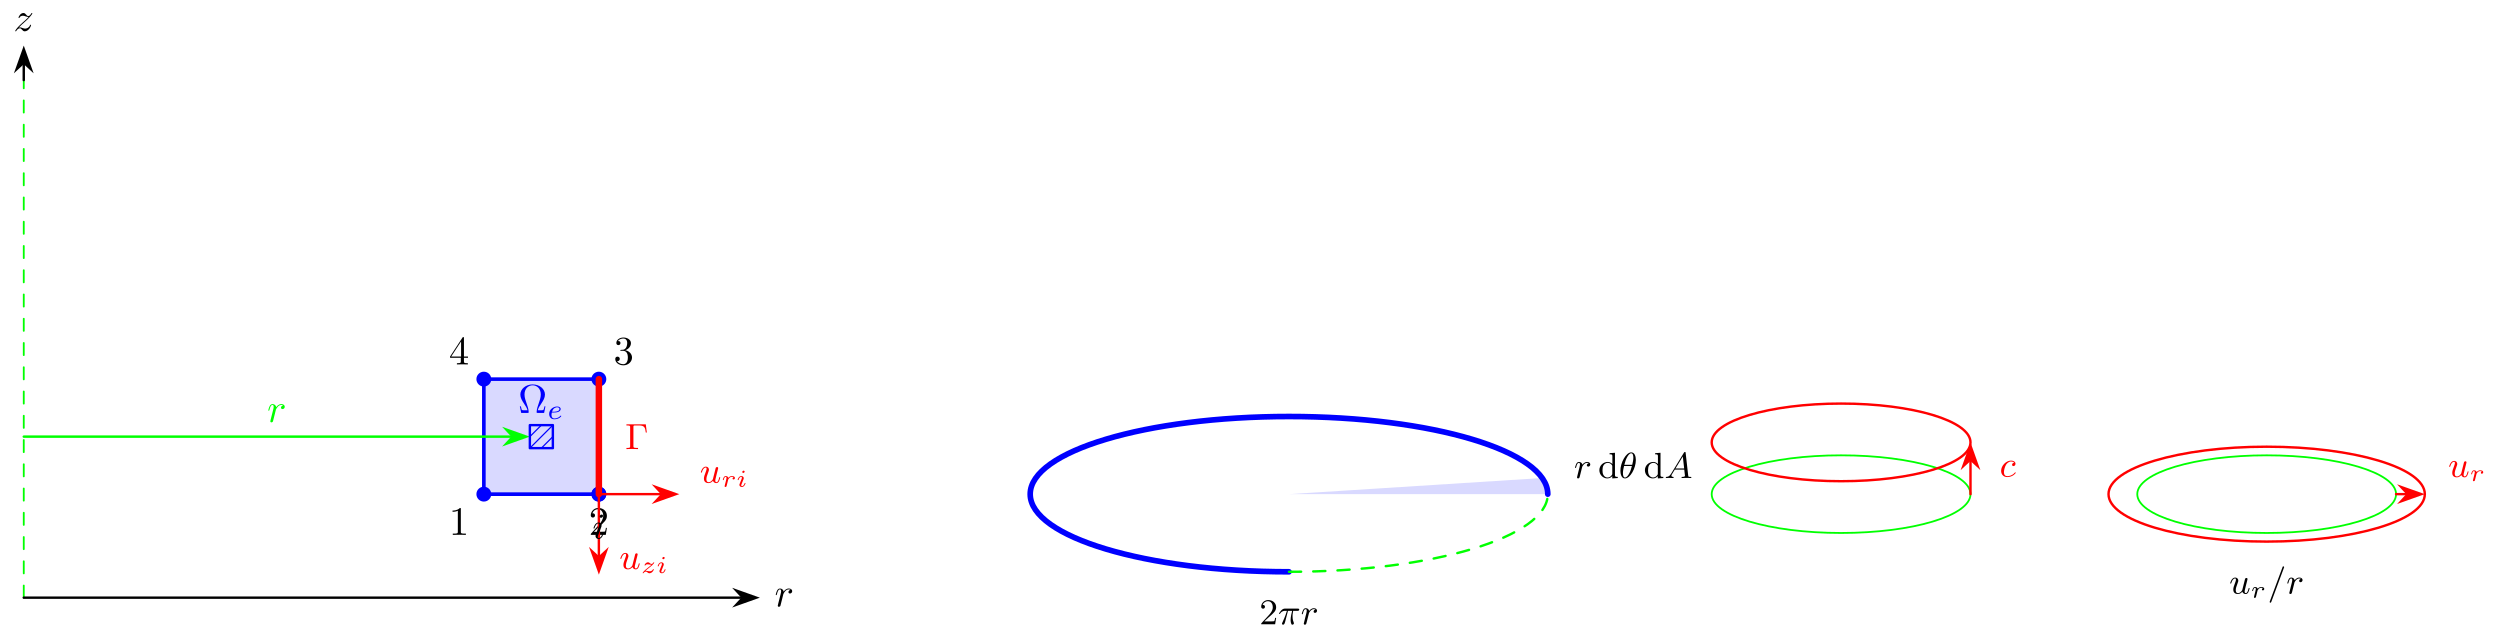
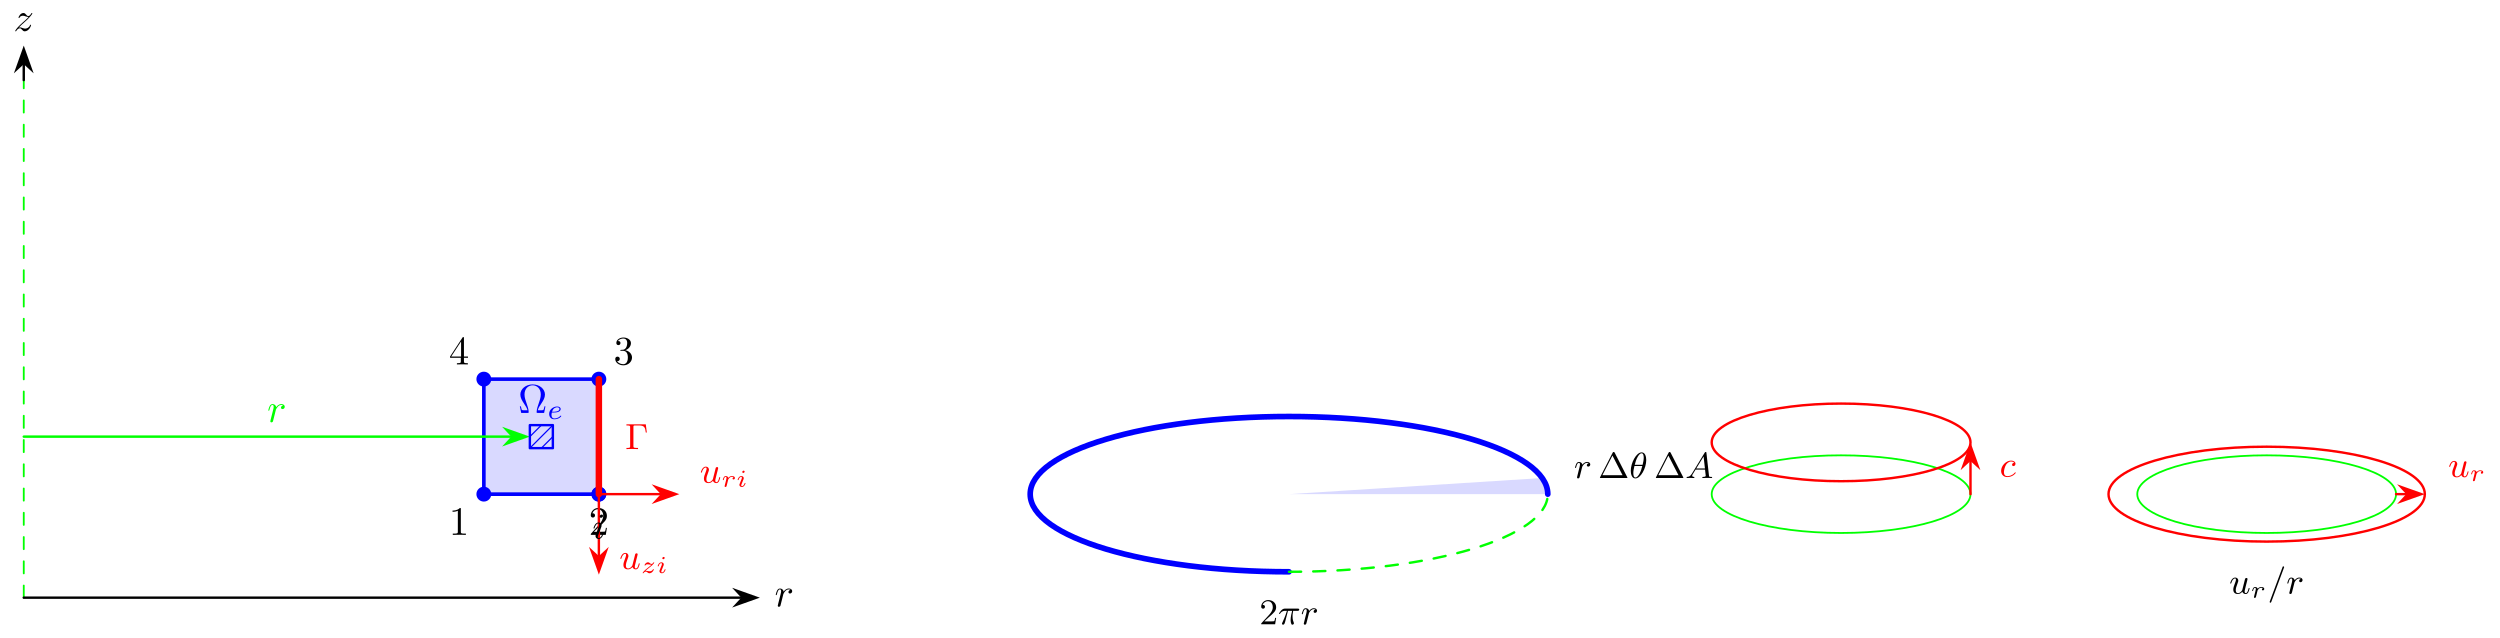
<svg xmlns="http://www.w3.org/2000/svg" xmlns:xlink="http://www.w3.org/1999/xlink" version="1.1" width="831.76pt" height="212.19pt" viewBox="-72 -72 616.115 157.176">
  <defs>
    <path id="t-r51-mke-kontinuum-09-2-g0-105" d="M2.08-3.73C2.08-3.873 1.973-3.969 1.835-3.969C1.674-3.969 1.5-3.814 1.5-3.64C1.5-3.491 1.608-3.401 1.739-3.401C1.931-3.401 2.08-3.581 2.08-3.73ZM1.722-1.644C1.745-1.704 1.799-1.847 1.823-1.901C1.841-1.955 1.865-2.014 1.865-2.116C1.865-2.451 1.566-2.636 1.267-2.636C.658-2.636 .365-1.847 .365-1.716C.365-1.686 .389-1.632 .472-1.632S.574-1.668 .592-1.722C.759-2.301 1.076-2.439 1.243-2.439C1.363-2.439 1.405-2.361 1.405-2.224C1.405-2.104 1.369-2.014 1.357-1.973L1.046-1.207C.974-1.034 .974-1.022 .897-.819C.819-.64 .789-.562 .789-.46C.789-.155 1.064 .06 1.393 .06C1.997 .06 2.295-.729 2.295-.861C2.295-.873 2.289-.944 2.182-.944C2.098-.944 2.092-.915 2.056-.801C1.961-.496 1.716-.137 1.411-.137C1.303-.137 1.249-.209 1.249-.353C1.249-.472 1.285-.562 1.363-.747L1.722-1.644Z" />
    <path id="t-r51-mke-kontinuum-09-2-g0-114" d="M1.698-1.787C1.716-1.817 1.853-2.086 2.086-2.271C2.158-2.319 2.331-2.439 2.606-2.439C2.66-2.439 2.851-2.439 3.007-2.349C2.851-2.295 2.762-2.158 2.762-2.026C2.762-1.835 2.917-1.793 3.001-1.793C3.174-1.793 3.347-1.937 3.347-2.17C3.347-2.487 3.001-2.636 2.618-2.636C2.463-2.636 2.098-2.624 1.733-2.2C1.644-2.517 1.321-2.636 1.076-2.636C.819-2.636 .675-2.463 .586-2.319C.454-2.098 .365-1.757 .365-1.722C.365-1.656 .418-1.632 .472-1.632C.568-1.632 .574-1.674 .604-1.769C.717-2.23 .861-2.439 1.058-2.439C1.243-2.439 1.273-2.266 1.273-2.14C1.273-2.038 1.213-1.799 1.172-1.632C1.13-1.47 1.07-1.225 1.04-1.094C.998-.944 .962-.789 .921-.64C.879-.472 .807-.173 .807-.137C.807-.006 .909 .06 1.016 .06C1.136 .06 1.249-.024 1.285-.143C1.303-.191 1.524-1.094 1.56-1.231L1.698-1.787Z" />
    <path id="t-r51-mke-kontinuum-09-2-g0-122" d="M1.13-.538C1.315-.717 1.524-.891 1.841-1.13C2.248-1.441 2.487-1.626 2.744-1.865C3.084-2.176 3.312-2.493 3.312-2.552C3.312-2.636 3.228-2.636 3.204-2.636C3.144-2.636 3.126-2.624 3.084-2.558C2.977-2.403 2.815-2.224 2.624-2.224C2.481-2.224 2.355-2.325 2.277-2.391C2.122-2.523 1.985-2.636 1.763-2.636C1.261-2.636 .927-2.11 .927-1.931C.927-1.865 .974-1.841 1.034-1.841C1.112-1.841 1.13-1.877 1.148-1.925C1.231-2.134 1.566-2.152 1.692-2.152C1.847-2.152 2.002-2.122 2.122-2.092C2.427-2.032 2.493-2.032 2.624-2.026C2.487-1.895 2.343-1.763 1.955-1.47C1.47-1.1 1.291-.962 1.04-.729C.735-.454 .448-.102 .448-.024C.448 .06 .538 .06 .562 .06C.622 .06 .634 .048 .669 0C.909-.317 1.142-.353 1.237-.353C1.381-.353 1.482-.275 1.59-.185C1.769-.048 1.895 .06 2.11 .06C2.774 .06 3.198-.669 3.198-.885C3.198-.938 3.144-.968 3.084-.968C3.001-.968 2.989-.933 2.971-.873C2.851-.544 2.457-.424 2.176-.424C2.032-.424 1.889-.454 1.733-.484C1.554-.52 1.411-.55 1.267-.55C1.237-.55 1.184-.55 1.13-.538Z" />
    <path id="t-r51-mke-kontinuum-09-2-g1-18" d="M4.178-4.438C4.178-5.362 3.873-6.321 3.049-6.321C1.739-6.321 .368-3.766 .368-1.775C.368-1.13 .565 .099 1.497 .099C2.806 .099 4.178-2.43 4.178-4.438ZM1.345-3.255C1.524-3.963 1.713-4.618 2.08-5.236C2.295-5.595 2.627-6.097 3.04-6.097C3.524-6.097 3.56-5.326 3.56-4.985C3.56-4.447 3.416-3.82 3.282-3.255H1.345ZM3.201-2.968C3.058-2.403 2.887-1.731 2.529-1.094C2.295-.672 1.937-.126 1.506-.126C1.121-.126 .995-.592 .995-1.246C.995-1.82 1.139-2.403 1.273-2.968H3.201Z" />
    <path id="t-r51-mke-kontinuum-09-2-g1-25" d="M2.448-3.309H3.47C3.335-2.744 3.102-1.811 3.102-1.067C3.102-1.004 3.102-.672 3.183-.35C3.273-.009 3.353 .099 3.533 .099C3.721 .099 3.918-.063 3.918-.269C3.918-.332 3.909-.359 3.856-.475C3.578-1.103 3.578-1.766 3.578-1.973C3.578-2.197 3.578-2.591 3.73-3.309H4.779C4.896-3.309 5.227-3.309 5.227-3.631C5.227-3.865 5.03-3.865 4.86-3.865H1.757C1.542-3.865 1.228-3.865 .807-3.443C.565-3.201 .242-2.708 .242-2.636C.242-2.537 .341-2.537 .368-2.537C.439-2.537 .457-2.555 .511-2.645C.95-3.309 1.497-3.309 1.677-3.309H2.188C1.802-1.955 1.184-.681 1.121-.547C1.058-.421 .968-.233 .968-.161C.968-.045 1.049 .099 1.246 .099C1.569 .099 1.65-.224 1.838-.95L2.448-3.309Z" />
    <path id="t-r51-mke-kontinuum-09-2-g1-61" d="M4.035-6.366C4.089-6.492 4.089-6.51 4.089-6.528C4.089-6.644 3.999-6.725 3.9-6.725C3.775-6.725 3.739-6.653 3.73-6.635L.565 1.883C.511 2.008 .511 2.026 .511 2.044C.511 2.161 .601 2.242 .699 2.242C.789 2.242 .861 2.206 .924 2.026L4.035-6.366Z" />
    <path id="t-r51-mke-kontinuum-09-2-g1-65" d="M1.632-1.049C1.193-.332 .798-.305 .439-.278C.377-.269 .332-.197 .332-.117C.332-.063 .368 0 .457 0C.628 0 1.049-.027 1.219-.027C1.417-.027 1.901 0 2.098 0C2.152 0 2.268 0 2.268-.161C2.268-.269 2.161-.278 2.134-.278C2.053-.287 1.713-.305 1.713-.574C1.713-.699 1.811-.87 1.838-.915L2.546-2.071H4.887C4.914-1.865 4.94-1.56 4.967-1.336C5.003-.986 5.057-.592 5.057-.565C5.057-.43 4.932-.278 4.411-.278C4.322-.278 4.205-.278 4.205-.117C4.205-.018 4.277 0 4.34 0C4.51 0 4.725-.018 4.905-.018S5.299-.027 5.443-.027C5.738-.027 5.756-.027 5.972-.018C6.115-.009 6.321 0 6.465 0C6.519 0 6.635 0 6.635-.161C6.635-.278 6.536-.278 6.429-.278C5.891-.278 5.882-.341 5.855-.601L5.227-6.178C5.209-6.375 5.2-6.42 5.048-6.42C4.923-6.42 4.869-6.357 4.797-6.241L1.632-1.049ZM2.717-2.349L4.528-5.308L4.86-2.349H2.717Z" />
    <path id="t-r51-mke-kontinuum-09-2-g1-99" d="M3.604-3.425C3.264-3.416 3.084-3.156 3.084-2.932C3.084-2.672 3.318-2.609 3.425-2.609C3.604-2.609 3.927-2.762 3.927-3.183C3.927-3.658 3.452-3.963 2.833-3.963C1.614-3.963 .386-2.726 .386-1.435C.386-.538 .986 .099 1.892 .099C3.237 .099 3.99-.834 3.99-.95C3.99-1.004 3.927-1.076 3.865-1.076C3.82-1.076 3.811-1.067 3.73-.968C3.192-.305 2.376-.126 1.91-.126C1.408-.126 1.076-.457 1.076-1.103C1.076-1.488 1.246-2.376 1.605-2.95C1.811-3.273 2.277-3.739 2.842-3.739C3.013-3.739 3.389-3.703 3.604-3.425Z" />
    <path id="t-r51-mke-kontinuum-09-2-g1-105" d="M2.6-5.595C2.6-5.792 2.457-5.927 2.26-5.927C2.017-5.927 1.775-5.694 1.775-5.452C1.775-5.272 1.91-5.12 2.116-5.12C2.358-5.12 2.6-5.344 2.6-5.595ZM2.726-1.282C2.726-1.327 2.699-1.39 2.609-1.39C2.511-1.39 2.502-1.345 2.466-1.228C2.251-.493 1.883-.126 1.542-.126C1.399-.126 1.327-.197 1.327-.421C1.327-.637 1.399-.834 1.47-1.004C1.632-1.435 1.632-1.453 1.748-1.731C1.892-2.116 2.089-2.627 2.179-2.878C2.242-3.04 2.242-3.129 2.242-3.21C2.242-3.721 1.838-3.963 1.479-3.963C.61-3.963 .26-2.681 .26-2.582C.26-2.502 .323-2.475 .386-2.475C.484-2.475 .493-2.529 .529-2.645C.717-3.282 1.058-3.739 1.453-3.739C1.542-3.739 1.668-3.721 1.668-3.452C1.668-3.228 1.578-2.995 1.497-2.789L.861-1.13C.798-.959 .744-.816 .744-.655C.744-.233 1.058 .099 1.515 .099C2.385 .099 2.726-1.193 2.726-1.282Z" />
    <path id="t-r51-mke-kontinuum-09-2-g1-114" d="M3.622-3.631C3.327-3.578 3.174-3.327 3.174-3.138C3.174-2.968 3.3-2.815 3.524-2.815C3.766-2.815 4.017-3.022 4.017-3.353C4.017-3.703 3.694-3.963 3.255-3.963C2.582-3.963 2.206-3.461 2.08-3.291C1.973-3.784 1.569-3.963 1.228-3.963C.906-3.963 .699-3.766 .547-3.452C.377-3.129 .26-2.618 .26-2.582C.26-2.502 .323-2.475 .386-2.475C.484-2.475 .502-2.52 .547-2.699C.717-3.407 .906-3.739 1.21-3.739C1.479-3.739 1.479-3.452 1.479-3.318C1.479-3.129 1.408-2.851 1.354-2.618C1.291-2.385 1.201-2 1.166-1.892L.807-.421C.744-.206 .744-.188 .744-.161C.744-.045 .825 .099 1.022 .099C1.309 .099 1.372-.143 1.435-.403C1.542-.789 1.542-.807 1.632-1.175C1.964-2.52 2.017-2.735 2.035-2.78C2.089-2.887 2.502-3.739 3.246-3.739C3.452-3.739 3.578-3.667 3.622-3.631Z" />
    <path id="t-r51-mke-kontinuum-09-2-g1-117" d="M4.367-2.923C4.42-3.156 4.528-3.569 4.528-3.604C4.528-3.721 4.447-3.865 4.25-3.865C4.125-3.865 3.99-3.784 3.927-3.676C3.882-3.587 3.273-1.157 3.219-.861C3.031-.538 2.672-.126 2.179-.126C1.623-.126 1.623-.69 1.623-.861C1.623-1.264 1.739-1.704 2.125-2.708C2.197-2.914 2.251-3.04 2.251-3.21C2.251-3.649 1.919-3.963 1.479-3.963C.619-3.963 .26-2.69 .26-2.582C.26-2.502 .323-2.475 .386-2.475C.484-2.475 .493-2.529 .529-2.645C.717-3.291 1.067-3.739 1.453-3.739C1.641-3.739 1.668-3.604 1.668-3.443C1.668-3.291 1.632-3.129 1.551-2.914C1.13-1.802 1.013-1.426 1.013-.995C1.013 0 1.82 .099 2.152 .099C2.663 .099 3.031-.215 3.246-.493C3.416 .099 4.008 .099 4.062 .099C4.322 .099 4.546-.027 4.734-.377C4.896-.672 5.03-1.246 5.03-1.282C5.03-1.327 5.003-1.39 4.914-1.39C4.806-1.39 4.797-1.345 4.761-1.175C4.582-.466 4.394-.126 4.089-.126C3.873-.126 3.811-.314 3.811-.538C3.811-.708 3.856-.888 3.936-1.201L4.16-2.125L4.367-2.923Z" />
    <path id="t-r51-mke-kontinuum-09-2-g2-0" d="M5.111-6.097H.341V-5.819H.547C1.237-5.819 1.255-5.721 1.255-5.389V-.708C1.255-.377 1.237-.278 .547-.278H.341V0C.744-.027 1.3-.027 1.713-.027C2.071-.027 2.887-.027 3.201 0V-.278H2.914C2.098-.278 2.062-.386 2.062-.717V-5.452C2.062-5.756 2.08-5.819 2.502-5.819H3.47C4.779-5.819 4.967-5.29 5.111-4.08H5.362L5.111-6.097Z" />
+     <path id="t-r51-mke-kontinuum-09-2-g2-1" d="M4.098-6.214C4.017-6.375 3.972-6.42 3.829-6.42C3.703-6.42 3.649-6.375 3.587-6.25L.493-.215C.457-.143 .439-.099 .439-.081C.439 0 .502 0 .646 0H7.021C7.164 0 7.227 0 7.227-.081C7.227-.09 7.227-.108 7.182-.197L4.098-6.214ZM3.533-5.532L6.025-.69H1.049L3.533-5.532Z" />
    <path id="t-r51-mke-kontinuum-09-2-g2-50" d="M4.142-1.587H3.891C3.873-1.47 3.802-.941 3.685-.798C3.631-.717 3.013-.717 2.833-.717H1.237L2.125-1.56C3.596-2.833 4.142-3.309 4.142-4.223C4.142-5.254 3.291-5.972 2.188-5.972C1.157-5.972 .457-5.156 .457-4.34C.457-3.891 .843-3.847 .924-3.847C1.121-3.847 1.39-3.99 1.39-4.313C1.39-4.582 1.201-4.779 .924-4.779C.879-4.779 .852-4.779 .816-4.77C1.031-5.407 1.605-5.694 2.089-5.694C3.004-5.694 3.318-4.842 3.318-4.223C3.318-3.309 2.627-2.564 2.197-2.098L.556-.323C.457-.224 .457-.206 .457 0H3.891L4.142-1.587Z" />
-     <path id="t-r51-mke-kontinuum-09-2-g2-100" d="M3.488-1.076C3.488-.915 3.488-.888 3.353-.699C3.075-.296 2.663-.126 2.304-.126C1.919-.126 1.56-.341 1.327-.717C1.094-1.103 1.076-1.632 1.076-1.919C1.076-2.34 1.13-2.815 1.363-3.174C1.56-3.461 1.928-3.739 2.403-3.739C2.78-3.739 3.138-3.551 3.38-3.21C3.488-3.067 3.488-3.058 3.488-2.887V-1.076ZM3.515-3.434C3.47-3.488 3.067-3.963 2.367-3.963C1.264-3.963 .305-3.084 .305-1.928C.305-.807 1.201 .099 2.268 .099C2.923 .099 3.327-.287 3.488-.475V.099L4.842 0V-.278C4.232-.278 4.151-.341 4.151-.78V-6.223L2.824-6.124V-5.846C3.434-5.846 3.515-5.783 3.515-5.344V-3.434Z" />
    <path id="t-r51-mke-kontinuum-09-2-g3-114" d="M.877-.588C.847-.438 .787-.209 .787-.159C.787 .02 .927 .11 1.076 .11C1.196 .11 1.375 .03 1.445-.169C1.465-.209 1.803-1.564 1.843-1.743C1.923-2.072 2.102-2.77 2.162-3.039C2.202-3.168 2.481-3.636 2.72-3.856C2.8-3.925 3.088-4.184 3.517-4.184C3.776-4.184 3.925-4.065 3.935-4.065C3.636-4.015 3.417-3.776 3.417-3.517C3.417-3.357 3.527-3.168 3.796-3.168S4.344-3.397 4.344-3.756C4.344-4.105 4.025-4.403 3.517-4.403C2.869-4.403 2.431-3.915 2.242-3.636C2.162-4.085 1.803-4.403 1.335-4.403C.877-4.403 .687-4.015 .598-3.836C.418-3.497 .289-2.899 .289-2.869C.289-2.77 .389-2.77 .408-2.77C.508-2.77 .518-2.78 .578-2.999C.747-3.706 .946-4.184 1.305-4.184C1.474-4.184 1.614-4.105 1.614-3.726C1.614-3.517 1.584-3.407 1.455-2.889L.877-.588Z" />
    <path id="t-r51-mke-kontinuum-09-2-g3-122" d="M1.325-.827C1.863-1.405 2.152-1.654 2.511-1.963C2.511-1.973 3.128-2.501 3.487-2.859C4.433-3.786 4.653-4.264 4.653-4.304C4.653-4.403 4.563-4.403 4.543-4.403C4.473-4.403 4.443-4.384 4.394-4.294C4.095-3.816 3.885-3.656 3.646-3.656S3.288-3.806 3.138-3.975C2.949-4.204 2.78-4.403 2.451-4.403C1.704-4.403 1.245-3.477 1.245-3.268C1.245-3.218 1.275-3.158 1.365-3.158S1.474-3.208 1.494-3.268C1.684-3.726 2.262-3.736 2.341-3.736C2.55-3.736 2.74-3.666 2.969-3.587C3.367-3.437 3.477-3.437 3.736-3.437C3.377-3.009 2.54-2.291 2.351-2.132L1.455-1.295C.777-.628 .428-.06 .428 .01C.428 .11 .528 .11 .548 .11C.628 .11 .648 .09 .707-.02C.936-.369 1.235-.638 1.554-.638C1.783-.638 1.883-.548 2.132-.259C2.301-.05 2.481 .11 2.77 .11C3.756 .11 4.334-1.156 4.334-1.425C4.334-1.474 4.294-1.524 4.214-1.524C4.125-1.524 4.105-1.465 4.075-1.395C3.846-.747 3.208-.558 2.879-.558C2.68-.558 2.501-.618 2.291-.687C1.953-.817 1.803-.857 1.594-.857C1.574-.857 1.415-.857 1.325-.827Z" />
    <path id="t-r51-mke-kontinuum-09-2-g4-101" d="M1.562-1.59C1.757-1.59 2.308-1.604 2.685-1.736C3.201-1.918 3.299-2.253 3.299-2.462C3.299-2.845 2.915-3.075 2.434-3.075C1.597-3.075 .467-2.434 .467-1.241C.467-.537 .907 .07 1.723 .07C2.901 .07 3.452-.621 3.452-.718C3.452-.76 3.389-.837 3.333-.837C3.292-.837 3.278-.823 3.222-.767C2.678-.126 1.862-.126 1.736-.126C1.318-.126 1.039-.404 1.039-.969C1.039-1.067 1.039-1.206 1.123-1.59H1.562ZM1.179-1.785C1.465-2.797 2.239-2.88 2.434-2.88C2.741-2.88 2.999-2.727 2.999-2.462C2.999-1.785 1.82-1.785 1.52-1.785H1.179Z" />
    <path id="t-r51-mke-kontinuum-09-2-g5-10" d="M6.745-1.614H6.496C6.446-1.355 6.406-1.126 6.316-.887C6.267-.727 6.237-.648 5.659-.648H4.862C4.991-1.205 5.3-1.684 5.748-2.341C6.217-3.049 6.625-3.736 6.625-4.523C6.625-5.908 5.28-7.024 3.597-7.024C1.883-7.024 .558-5.888 .558-4.523C.558-3.736 .966-3.049 1.435-2.341C1.873-1.684 2.192-1.205 2.321-.648H1.524C.946-.648 .917-.727 .867-.877C.787-1.106 .737-1.365 .687-1.614H.438L.767 0H2.361C2.58 0 2.61 0 2.61-.209C2.61-.907 2.301-1.783 2.072-2.421C1.863-2.999 1.584-3.786 1.584-4.533C1.584-6.127 2.68-6.804 3.587-6.804C4.543-6.804 5.599-6.087 5.599-4.533C5.599-3.786 5.33-3.029 5.041-2.212C4.892-1.793 4.573-.897 4.573-.209C4.573 0 4.603 0 4.832 0H6.416L6.745-1.614Z" />
    <path id="t-r51-mke-kontinuum-09-2-g5-49" d="M2.929-6.376C2.929-6.615 2.929-6.635 2.7-6.635C2.082-5.998 1.205-5.998 .887-5.998V-5.689C1.086-5.689 1.674-5.689 2.192-5.948V-.787C2.192-.428 2.162-.309 1.265-.309H.946V0C1.295-.03 2.162-.03 2.56-.03S3.826-.03 4.174 0V-.309H3.856C2.959-.309 2.929-.418 2.929-.787V-6.376Z" />
    <path id="t-r51-mke-kontinuum-09-2-g5-50" d="M1.265-.767L2.321-1.793C3.875-3.168 4.473-3.706 4.473-4.702C4.473-5.838 3.577-6.635 2.361-6.635C1.235-6.635 .498-5.719 .498-4.832C.498-4.274 .996-4.274 1.026-4.274C1.196-4.274 1.544-4.394 1.544-4.802C1.544-5.061 1.365-5.32 1.016-5.32C.936-5.32 .917-5.32 .887-5.31C1.116-5.958 1.654-6.326 2.232-6.326C3.138-6.326 3.567-5.519 3.567-4.702C3.567-3.905 3.068-3.118 2.521-2.501L.608-.369C.498-.259 .498-.239 .498 0H4.194L4.473-1.733H4.224C4.174-1.435 4.105-.996 4.005-.847C3.935-.767 3.278-.767 3.059-.767H1.265Z" />
    <path id="t-r51-mke-kontinuum-09-2-g5-51" d="M2.889-3.507C3.706-3.776 4.284-4.473 4.284-5.26C4.284-6.077 3.407-6.635 2.451-6.635C1.445-6.635 .687-6.037 .687-5.28C.687-4.951 .907-4.762 1.196-4.762C1.504-4.762 1.704-4.981 1.704-5.27C1.704-5.768 1.235-5.768 1.086-5.768C1.395-6.257 2.052-6.386 2.411-6.386C2.819-6.386 3.367-6.167 3.367-5.27C3.367-5.151 3.347-4.573 3.088-4.134C2.79-3.656 2.451-3.626 2.202-3.616C2.122-3.606 1.883-3.587 1.813-3.587C1.733-3.577 1.664-3.567 1.664-3.467C1.664-3.357 1.733-3.357 1.903-3.357H2.341C3.158-3.357 3.527-2.68 3.527-1.704C3.527-.349 2.839-.06 2.401-.06C1.973-.06 1.225-.229 .877-.817C1.225-.767 1.534-.986 1.534-1.365C1.534-1.724 1.265-1.923 .976-1.923C.737-1.923 .418-1.783 .418-1.345C.418-.438 1.345 .219 2.431 .219C3.646 .219 4.553-.687 4.553-1.704C4.553-2.521 3.925-3.298 2.889-3.507Z" />
    <path id="t-r51-mke-kontinuum-09-2-g5-52" d="M2.929-1.644V-.777C2.929-.418 2.909-.309 2.172-.309H1.963V0C2.371-.03 2.889-.03 3.308-.03S4.254-.03 4.663 0V-.309H4.453C3.716-.309 3.696-.418 3.696-.777V-1.644H4.692V-1.953H3.696V-6.486C3.696-6.685 3.696-6.745 3.537-6.745C3.447-6.745 3.417-6.745 3.337-6.625L.279-1.953V-1.644H2.929ZM2.989-1.953H.558L2.989-5.669V-1.953Z" />
  </defs>
  <g id="t-r51-mke-kontinuum-09-2-page1">
    <g stroke-miterlimit="10" transform="translate(-66.14384,49.78033)scale(0.996264,-0.996264)">
      <g fill="#000" stroke="#000">
        <g stroke-width="0.4">
          <g stroke-width="0.6">
            <g stroke-linecap="round">
              <g stroke-linejoin="round">
                <g class="del" data-del="os">
                  <g fill="#0f0" stroke="#0f0">
                    <g stroke-dasharray="3.0,3.0" stroke-dashoffset="0.0">
                      <g stroke-width="0.45">
                        <path d="M0-25.607V102.43" fill="none" />
                      </g>
                    </g>
                  </g>
                  <path d="M0 102.43V106.613" fill="none" />
                  <g transform="matrix(0.0,1.0,-1.0,0.0,0.0,104.1369)">
                    <g stroke-dasharray="none" stroke-dashoffset="0.0">
                      <g stroke-linejoin="miter">
                        <path d="M5.93 0L1.005 1.754L2.626 0L1.005-1.754Z" />
                      </g>
                    </g>
                  </g>
                  <g transform="translate(-2.54515,114.5985)">
                    <g stroke="none" transform="scale(-1.00375,1.00375)translate(-66.14384,49.78033)scale(-1,-1)">
                      <g fill="#000">
                        <g stroke="none">
                          <use x="-66.144" y="49.78" xlink:href="#t-r51-mke-kontinuum-09-2-g3-122" />
                        </g>
                      </g>
                    </g>
                  </g>
                </g>
                <g class="del" data-del="presek">
                  <g fill="#00f" stroke="#00f">
                    <g fill="#d9d9ff">
                      <g stroke-width="0.9">
                        <path d="M113.811 0V28.453H142.264V0ZM142.264 28.453" />
                      </g>
                    </g>
                  </g>
                  <g fill="#00f" stroke="#00f">
                    <g fill="#00f" stroke="#00f">
</g>
                    <g transform="translate(122.2792,20.0956)">
                      <g stroke="none" transform="scale(-1.00375,1.00375)translate(-66.14384,49.78033)scale(-1,-1)">
                        <g fill="#00f">
                          <g stroke="none">
                            <g fill="#00f">
                              <use x="-66.144" y="49.78" xlink:href="#t-r51-mke-kontinuum-09-2-g5-10" />
                              <use x="-58.949" y="51.275" xlink:href="#t-r51-mke-kontinuum-09-2-g4-101" />
                            </g>
                          </g>
                        </g>
                      </g>
                    </g>
                  </g>
                  <path d="M0-25.607H177.745" fill="none" />
                  <g transform="translate(175.2687,-25.60728)">
                    <g stroke-dasharray="none" stroke-dashoffset="0.0">
                      <g stroke-linejoin="miter">
                        <path d="M5.93 0L1.005 1.754L2.626 0L1.005-1.754Z" />
                      </g>
                    </g>
                  </g>
                  <g transform="translate(185.7304,-27.76006)">
                    <g stroke="none" transform="scale(-1.00375,1.00375)translate(-66.14384,49.78033)scale(-1,-1)">
                      <g fill="#000">
                        <g stroke="none">
                          <use x="-66.144" y="49.78" xlink:href="#t-r51-mke-kontinuum-09-2-g3-114" />
                        </g>
                      </g>
                    </g>
                  </g>
                  <g fill="#0f0" stroke="#0f0">
                    <path d="M0 14.226H120.84" fill="none" />
                    <g transform="translate(118.3632,14.22636)">
                      <g stroke-dasharray="none" stroke-dashoffset="0.0">
                        <g stroke-linejoin="miter">
                          <path d="M5.93 0L1.005 1.754L2.626 0L1.005-1.754Z" />
                        </g>
                      </g>
                    </g>
                    <g transform="translate(60.20126,17.85934)">
                      <g stroke="none" transform="scale(-1.00375,1.00375)translate(-66.14384,49.78033)scale(-1,-1)">
                        <g fill="#0f0">
                          <g stroke="none">
                            <g fill="#0f0">
                              <use x="-66.144" y="49.78" xlink:href="#t-r51-mke-kontinuum-09-2-g3-114" />
                            </g>
                          </g>
                        </g>
                      </g>
                    </g>
                  </g>
                  <g fill="#00f" stroke="#00f">
                    <g fill="#d9d9ff">
                      <path d="M125.192 11.381V17.072H130.883V11.381ZM130.883 17.072" />
                    </g>
                  </g>
                  <g fill="#00f" stroke="#00f">
                    <g stroke-width="0.3">
                      <path d="M125.192 11.381L130.883 17.072M125.192 14.226L128.037 17.072M128.037 11.381L130.883 14.226" fill="none" />
                    </g>
                  </g>
                </g>
                <g class="del" data-del="vozlisca">
                  <g fill="#00f" stroke="#00f">
                    <g fill="#00f" stroke="#00f">
                      <path d="M115.65 0C115.65 1.015 114.826 1.839 113.811 1.839C112.796 1.839 111.972 1.015 111.972 0S112.796-1.839 113.811-1.839C114.826-1.839 115.65-1.015 115.65 0ZM113.811 0" stroke="none" />
                    </g>
                    <g transform="translate(113.811,0.0)">
                      <g stroke="none" transform="scale(-1.00375,1.00375)translate(-66.14384,49.78033)scale(-1,-1)">
                        <g fill="#00f">
                          <g stroke="none" />
                        </g>
                      </g>
                    </g>
                  </g>
                  <g fill="#00f" stroke="#00f">
                    <g fill="#00f" stroke="#00f">
                      <path d="M144.102 0C144.102 1.015 143.279 1.839 142.264 1.839S140.425 1.015 140.425 0S141.248-1.839 142.264-1.839S144.102-1.015 144.102 0ZM142.264 0" stroke="none" />
                    </g>
                    <g transform="translate(142.2637,0.0)">
                      <g stroke="none" transform="scale(-1.00375,1.00375)translate(-66.14384,49.78033)scale(-1,-1)">
                        <g fill="#00f">
                          <g stroke="none" />
                        </g>
                      </g>
                    </g>
                  </g>
                  <g fill="#00f" stroke="#00f">
                    <g fill="#00f" stroke="#00f">
                      <path d="M144.102 28.453C144.102 29.468 143.279 30.291 142.264 30.291S140.425 29.468 140.425 28.453C140.425 27.437 141.248 26.614 142.264 26.614S144.102 27.437 144.102 28.453ZM142.264 28.453" stroke="none" />
                    </g>
                    <g transform="translate(142.2637,28.45274)">
                      <g stroke="none" transform="scale(-1.00375,1.00375)translate(-66.14384,49.78033)scale(-1,-1)">
                        <g fill="#00f">
                          <g stroke="none" />
                        </g>
                      </g>
                    </g>
                  </g>
                  <g fill="#00f" stroke="#00f">
                    <g fill="#00f" stroke="#00f">
                      <path d="M115.65 28.453C115.65 29.468 114.826 30.291 113.811 30.291C112.796 30.291 111.972 29.468 111.972 28.453C111.972 27.437 112.796 26.614 113.811 26.614C114.826 26.614 115.65 27.437 115.65 28.453ZM113.811 28.453" stroke="none" />
                    </g>
                    <g transform="translate(113.811,28.45274)">
                      <g stroke="none" transform="scale(-1.00375,1.00375)translate(-66.14384,49.78033)scale(-1,-1)">
                        <g fill="#00f">
                          <g stroke="none" />
                        </g>
                      </g>
                    </g>
                  </g>
                  <g transform="translate(105.178,-10.07741)">
                    <g stroke="none" transform="scale(-1.00375,1.00375)translate(-66.14384,49.78033)scale(-1,-1)">
                      <g fill="#000">
                        <g stroke="none">
                          <use x="-66.144" y="49.78" xlink:href="#t-r51-mke-kontinuum-09-2-g5-49" />
                        </g>
                      </g>
                    </g>
                  </g>
                  <g transform="translate(139.7637,-10.07741)">
                    <g stroke="none" transform="scale(-1.00375,1.00375)translate(-66.14384,49.78033)scale(-1,-1)">
                      <g fill="#000">
                        <g stroke="none">
                          <use x="-66.144" y="49.78" xlink:href="#t-r51-mke-kontinuum-09-2-g5-50" />
                        </g>
                      </g>
                    </g>
                  </g>
                  <g transform="translate(145.8967,32.08572)">
                    <g stroke="none" transform="scale(-1.00375,1.00375)translate(-66.14384,49.78033)scale(-1,-1)">
                      <g fill="#000">
                        <g stroke="none">
                          <use x="-66.144" y="49.78" xlink:href="#t-r51-mke-kontinuum-09-2-g5-51" />
                        </g>
                      </g>
                    </g>
                  </g>
                  <g transform="translate(105.178,32.08572)">
                    <g stroke="none" transform="scale(-1.00375,1.00375)translate(-66.14384,49.78033)scale(-1,-1)">
                      <g fill="#000">
                        <g stroke="none">
                          <use x="-66.144" y="49.78" xlink:href="#t-r51-mke-kontinuum-09-2-g5-52" />
                        </g>
                      </g>
                    </g>
                  </g>
                </g>
                <g class="del" data-del="vozlisce">
                  <g fill="#00f" stroke="#00f">
                    <g fill="#00f" stroke="#00f">
                      <path d="M144.102 0C144.102 1.015 143.279 1.839 142.264 1.839S140.425 1.015 140.425 0S141.248-1.839 142.264-1.839S144.102-1.015 144.102 0ZM142.264 0" stroke="none" />
                    </g>
                    <g transform="translate(142.2637,0.0)">
                      <g stroke="none" transform="scale(-1.00375,1.00375)translate(-66.14384,49.78033)scale(-1,-1)">
                        <g fill="#00f">
                          <g stroke="none" />
                        </g>
                      </g>
                    </g>
                  </g>
                  <g fill="#f00" stroke="#f00">
                    <path d="M142.264 0H157.828" fill="none" />
                    <g transform="translate(155.3519,0.0)">
                      <g stroke-dasharray="none" stroke-dashoffset="0.0">
                        <g stroke-linejoin="miter">
                          <path d="M5.93 0L1.005 1.754L2.626 0L1.005-1.754Z" />
                        </g>
                      </g>
                    </g>
                  </g>
                  <g fill="#f00" stroke="#f00">
                    <path d="M142.264 0V-15.565" fill="none" />
                    <g transform="matrix(0.0,-1.0,1.0,0.0,142.2637,-13.08818)">
                      <g stroke-dasharray="none" stroke-dashoffset="0.0">
                        <g stroke-linejoin="miter">
                          <path d="M5.93 0L1.005 1.754L2.626 0L1.005-1.754Z" />
                        </g>
                      </g>
                    </g>
                  </g>
                  <g fill="#f00" stroke="#f00">
                    <g fill="#f00" stroke="#f00">
</g>
                    <g transform="translate(167.2363,2.83023)">
                      <g stroke="none" transform="scale(-1.00375,1.00375)translate(-66.14384,49.78033)scale(-1,-1)">
                        <g fill="#f00">
                          <g stroke="none">
                            <g fill="#f00">
                              <use x="-66.144" y="49.78" xlink:href="#t-r51-mke-kontinuum-09-2-g1-117" />
                              <use x="-60.841" y="50.777" xlink:href="#t-r51-mke-kontinuum-09-2-g0-114" />
                              <use x="-57.181" y="50.777" xlink:href="#t-r51-mke-kontinuum-09-2-g0-105" />
                            </g>
                          </g>
                        </g>
                      </g>
                    </g>
                  </g>
                  <g fill="#f00" stroke="#f00">
                    <g fill="#f00" stroke="#f00">
</g>
                    <g transform="translate(147.3194,-18.50931)">
                      <g stroke="none" transform="scale(-1.00375,1.00375)translate(-66.14384,49.78033)scale(-1,-1)">
                        <g fill="#f00">
                          <g stroke="none">
                            <g fill="#f00">
                              <use x="-66.144" y="49.78" xlink:href="#t-r51-mke-kontinuum-09-2-g1-117" />
                              <use x="-60.841" y="50.777" xlink:href="#t-r51-mke-kontinuum-09-2-g0-122" />
                              <use x="-57.043" y="50.777" xlink:href="#t-r51-mke-kontinuum-09-2-g0-105" />
                            </g>
                          </g>
                        </g>
                      </g>
                    </g>
                  </g>
                  <g transform="translate(140.6811,-10.99417)">
                    <g stroke="none" transform="scale(-1.00375,1.00375)translate(-66.14384,49.78033)scale(-1,-1)">
                      <g fill="#000">
                        <g stroke="none">
                          <use x="-66.144" y="49.78" xlink:href="#t-r51-mke-kontinuum-09-2-g1-105" />
                        </g>
                      </g>
                    </g>
                  </g>
                </g>
                <g class="del" data-del="lok">
                  <g fill="#f00" stroke="#f00">
                    <g stroke-width="1.6">
                      <path d="M142.264 0V28.453" fill="none" />
                    </g>
                  </g>
                  <g fill="#f00" stroke="#f00">
                    <g fill="#f00" stroke="#f00">
</g>
                    <g transform="translate(148.7421,11.15138)">
                      <g stroke="none" transform="scale(-1.00375,1.00375)translate(-66.14384,49.78033)scale(-1,-1)">
                        <g fill="#f00">
                          <g stroke="none">
                            <g fill="#f00">
                              <use x="-66.144" y="49.78" xlink:href="#t-r51-mke-kontinuum-09-2-g2-0" />
                            </g>
                          </g>
                        </g>
                      </g>
                    </g>
                  </g>
                </g>
                <g class="del" data-del="izsek">
                  <g fill="#d9d9ff" stroke="#d9d9ff">
                    <path d="M312.98 0H376.999C376.999 1.342 376.53 2.681 375.6 3.993Z" stroke="none" />
                  </g>
                  <g transform="translate(383.4773,3.98817)">
                    <g stroke="none" transform="scale(-1.00375,1.00375)translate(-66.14384,49.78033)scale(-1,-1)">
                      <g fill="#000">
                        <g stroke="none">
                          <use x="-66.144" y="49.78" xlink:href="#t-r51-mke-kontinuum-09-2-g1-114" />
-                           <use x="-60.194" y="49.78" xlink:href="#t-r51-mke-kontinuum-09-2-g2-100" />
-                           <use x="-55.074" y="49.78" xlink:href="#t-r51-mke-kontinuum-09-2-g1-18" />
-                           <use x="-48.969" y="49.78" xlink:href="#t-r51-mke-kontinuum-09-2-g2-100" />
-                           <use x="-43.849" y="49.78" xlink:href="#t-r51-mke-kontinuum-09-2-g1-65" />
+                           <use x="-60.194" y="49.78" xlink:href="#t-r51-mke-kontinuum-09-2-g2-1" />
+                           <use x="-52.514" y="49.78" xlink:href="#t-r51-mke-kontinuum-09-2-g1-18" />
+                           <use x="-46.409" y="49.78" xlink:href="#t-r51-mke-kontinuum-09-2-g2-1" />
+                           <use x="-38.729" y="49.78" xlink:href="#t-r51-mke-kontinuum-09-2-g1-65" />
                        </g>
                      </g>
                    </g>
                  </g>
                </g>
                <g class="del" data-del="kolobar">
                  <g fill="#00f" stroke="#00f">
                    <g stroke-width="1.4">
                      <path d="M376.999 0C376.999 10.607 348.337 19.206 312.98 19.206C277.623 19.206 248.961 10.607 248.961 0S277.623-19.206 312.98-19.206" fill="none" />
                    </g>
                  </g>
                  <g fill="#0f0" stroke="#0f0">
                    <g stroke-dasharray="3.0,3.0" stroke-dashoffset="0.0">
                      <path d="M312.98-19.206C348.337-19.206 376.999-10.607 376.999 0" fill="none" />
                    </g>
                  </g>
                  <g transform="translate(305.644,-32.19524)">
                    <g stroke="none" transform="scale(-1.00375,1.00375)translate(-66.14384,49.78033)scale(-1,-1)">
                      <g fill="#000">
                        <g stroke="none">
                          <use x="-66.144" y="49.78" xlink:href="#t-r51-mke-kontinuum-09-2-g2-50" />
                          <use x="-61.536" y="49.78" xlink:href="#t-r51-mke-kontinuum-09-2-g1-25" />
                          <use x="-55.94" y="49.78" xlink:href="#t-r51-mke-kontinuum-09-2-g1-114" />
                        </g>
                      </g>
                    </g>
                  </g>
                </g>
                <g class="del" data-del="togi">
                  <g fill="#0f0" stroke="#0f0">
                    <g stroke-width="0.45">
                      <path d="M481.563 0C481.563 5.303 467.232 9.603 449.553 9.603S417.544 5.303 417.544 0S431.875-9.603 449.553-9.603S481.563-5.303 481.563 0ZM449.553 0" fill="none" />
                    </g>
                  </g>
                  <g fill="#f00" stroke="#f00">
                    <g stroke-width="0.6">
                      <path d="M481.563 12.804C481.563 18.107 467.232 22.406 449.553 22.406S417.544 18.107 417.544 12.804C417.544 7.5 431.875 3.201 449.553 3.201S481.563 7.5 481.563 12.804ZM449.553 12.804" fill="none" />
                    </g>
                  </g>
                  <g fill="#f00" stroke="#f00">
                    <path d="M481.563 0V8.451" fill="none" />
                    <g transform="matrix(0.0,1.0,-1.0,0.0,481.5628,5.97499)">
                      <g stroke-dasharray="none" stroke-dashoffset="0.0">
                        <g stroke-linejoin="miter">
                          <path d="M5.93 0L1.005 1.754L2.626 0L1.005-1.754Z" />
                        </g>
                      </g>
                    </g>
                  </g>
                  <g fill="#f00" stroke="#f00">
                    <g fill="#f00" stroke="#f00">
</g>
                    <g transform="translate(488.7523,4.32214)">
                      <g stroke="none" transform="scale(-1.00375,1.00375)translate(-66.14384,49.78033)scale(-1,-1)">
                        <g fill="#f00">
                          <g stroke="none">
                            <g fill="#f00">
                              <use x="-66.144" y="49.78" xlink:href="#t-r51-mke-kontinuum-09-2-g1-99" />
                            </g>
                          </g>
                        </g>
                      </g>
                    </g>
                  </g>
                </g>
                <g class="del" data-del="razsiritev">
                  <g fill="#0f0" stroke="#0f0">
                    <g stroke-width="0.45">
                      <path d="M586.838 0C586.838 5.303 572.507 9.603 554.828 9.603C537.15 9.603 522.819 5.303 522.819 0S537.15-9.603 554.828-9.603C572.507-9.603 586.838-5.303 586.838 0ZM554.828 0" fill="none" />
                    </g>
                  </g>
                  <g fill="#f00" stroke="#f00">
                    <g stroke-width="0.6">
                      <path d="M593.951 0C593.951 6.482 576.436 11.737 554.828 11.737S515.706 6.482 515.706 0S533.221-11.737 554.828-11.737S593.951-6.482 593.951 0ZM554.828 0" fill="none" />
                    </g>
                  </g>
                  <g fill="#f00" stroke="#f00">
                    <path d="M586.838 0H589.599" fill="none" />
                    <g transform="translate(587.1224,0.0)">
                      <g stroke-dasharray="none" stroke-dashoffset="0.0">
                        <g stroke-linejoin="miter">
                          <path d="M5.93 0L1.005 1.754L2.626 0L1.005-1.754Z" />
                        </g>
                      </g>
                    </g>
                  </g>
                  <g fill="#f00" stroke="#f00">
                    <g fill="#f00" stroke="#f00">
</g>
                    <g transform="translate(599.7179,4.25296)">
                      <g stroke="none" transform="scale(-1.00375,1.00375)translate(-66.14384,49.78033)scale(-1,-1)">
                        <g fill="#f00">
                          <g stroke="none">
                            <g fill="#f00">
                              <use x="-66.144" y="49.78" xlink:href="#t-r51-mke-kontinuum-09-2-g1-117" />
                              <use x="-60.841" y="50.777" xlink:href="#t-r51-mke-kontinuum-09-2-g0-114" />
                            </g>
                          </g>
                        </g>
                      </g>
                    </g>
                  </g>
                  <g transform="translate(545.5525,-24.60934)">
                    <g stroke="none" transform="scale(-1.00375,1.00375)translate(-66.14384,49.78033)scale(-1,-1)">
                      <g fill="#000">
                        <g stroke="none">
                          <use x="-66.144" y="49.78" xlink:href="#t-r51-mke-kontinuum-09-2-g1-117" />
                          <use x="-60.841" y="50.777" xlink:href="#t-r51-mke-kontinuum-09-2-g0-114" />
                          <use x="-56.683" y="49.78" xlink:href="#t-r51-mke-kontinuum-09-2-g1-61" />
                          <use x="-52.075" y="49.78" xlink:href="#t-r51-mke-kontinuum-09-2-g1-114" />
                        </g>
                      </g>
                    </g>
                  </g>
                </g>
              </g>
            </g>
          </g>
        </g>
      </g>
    </g>
  </g>
</svg>
